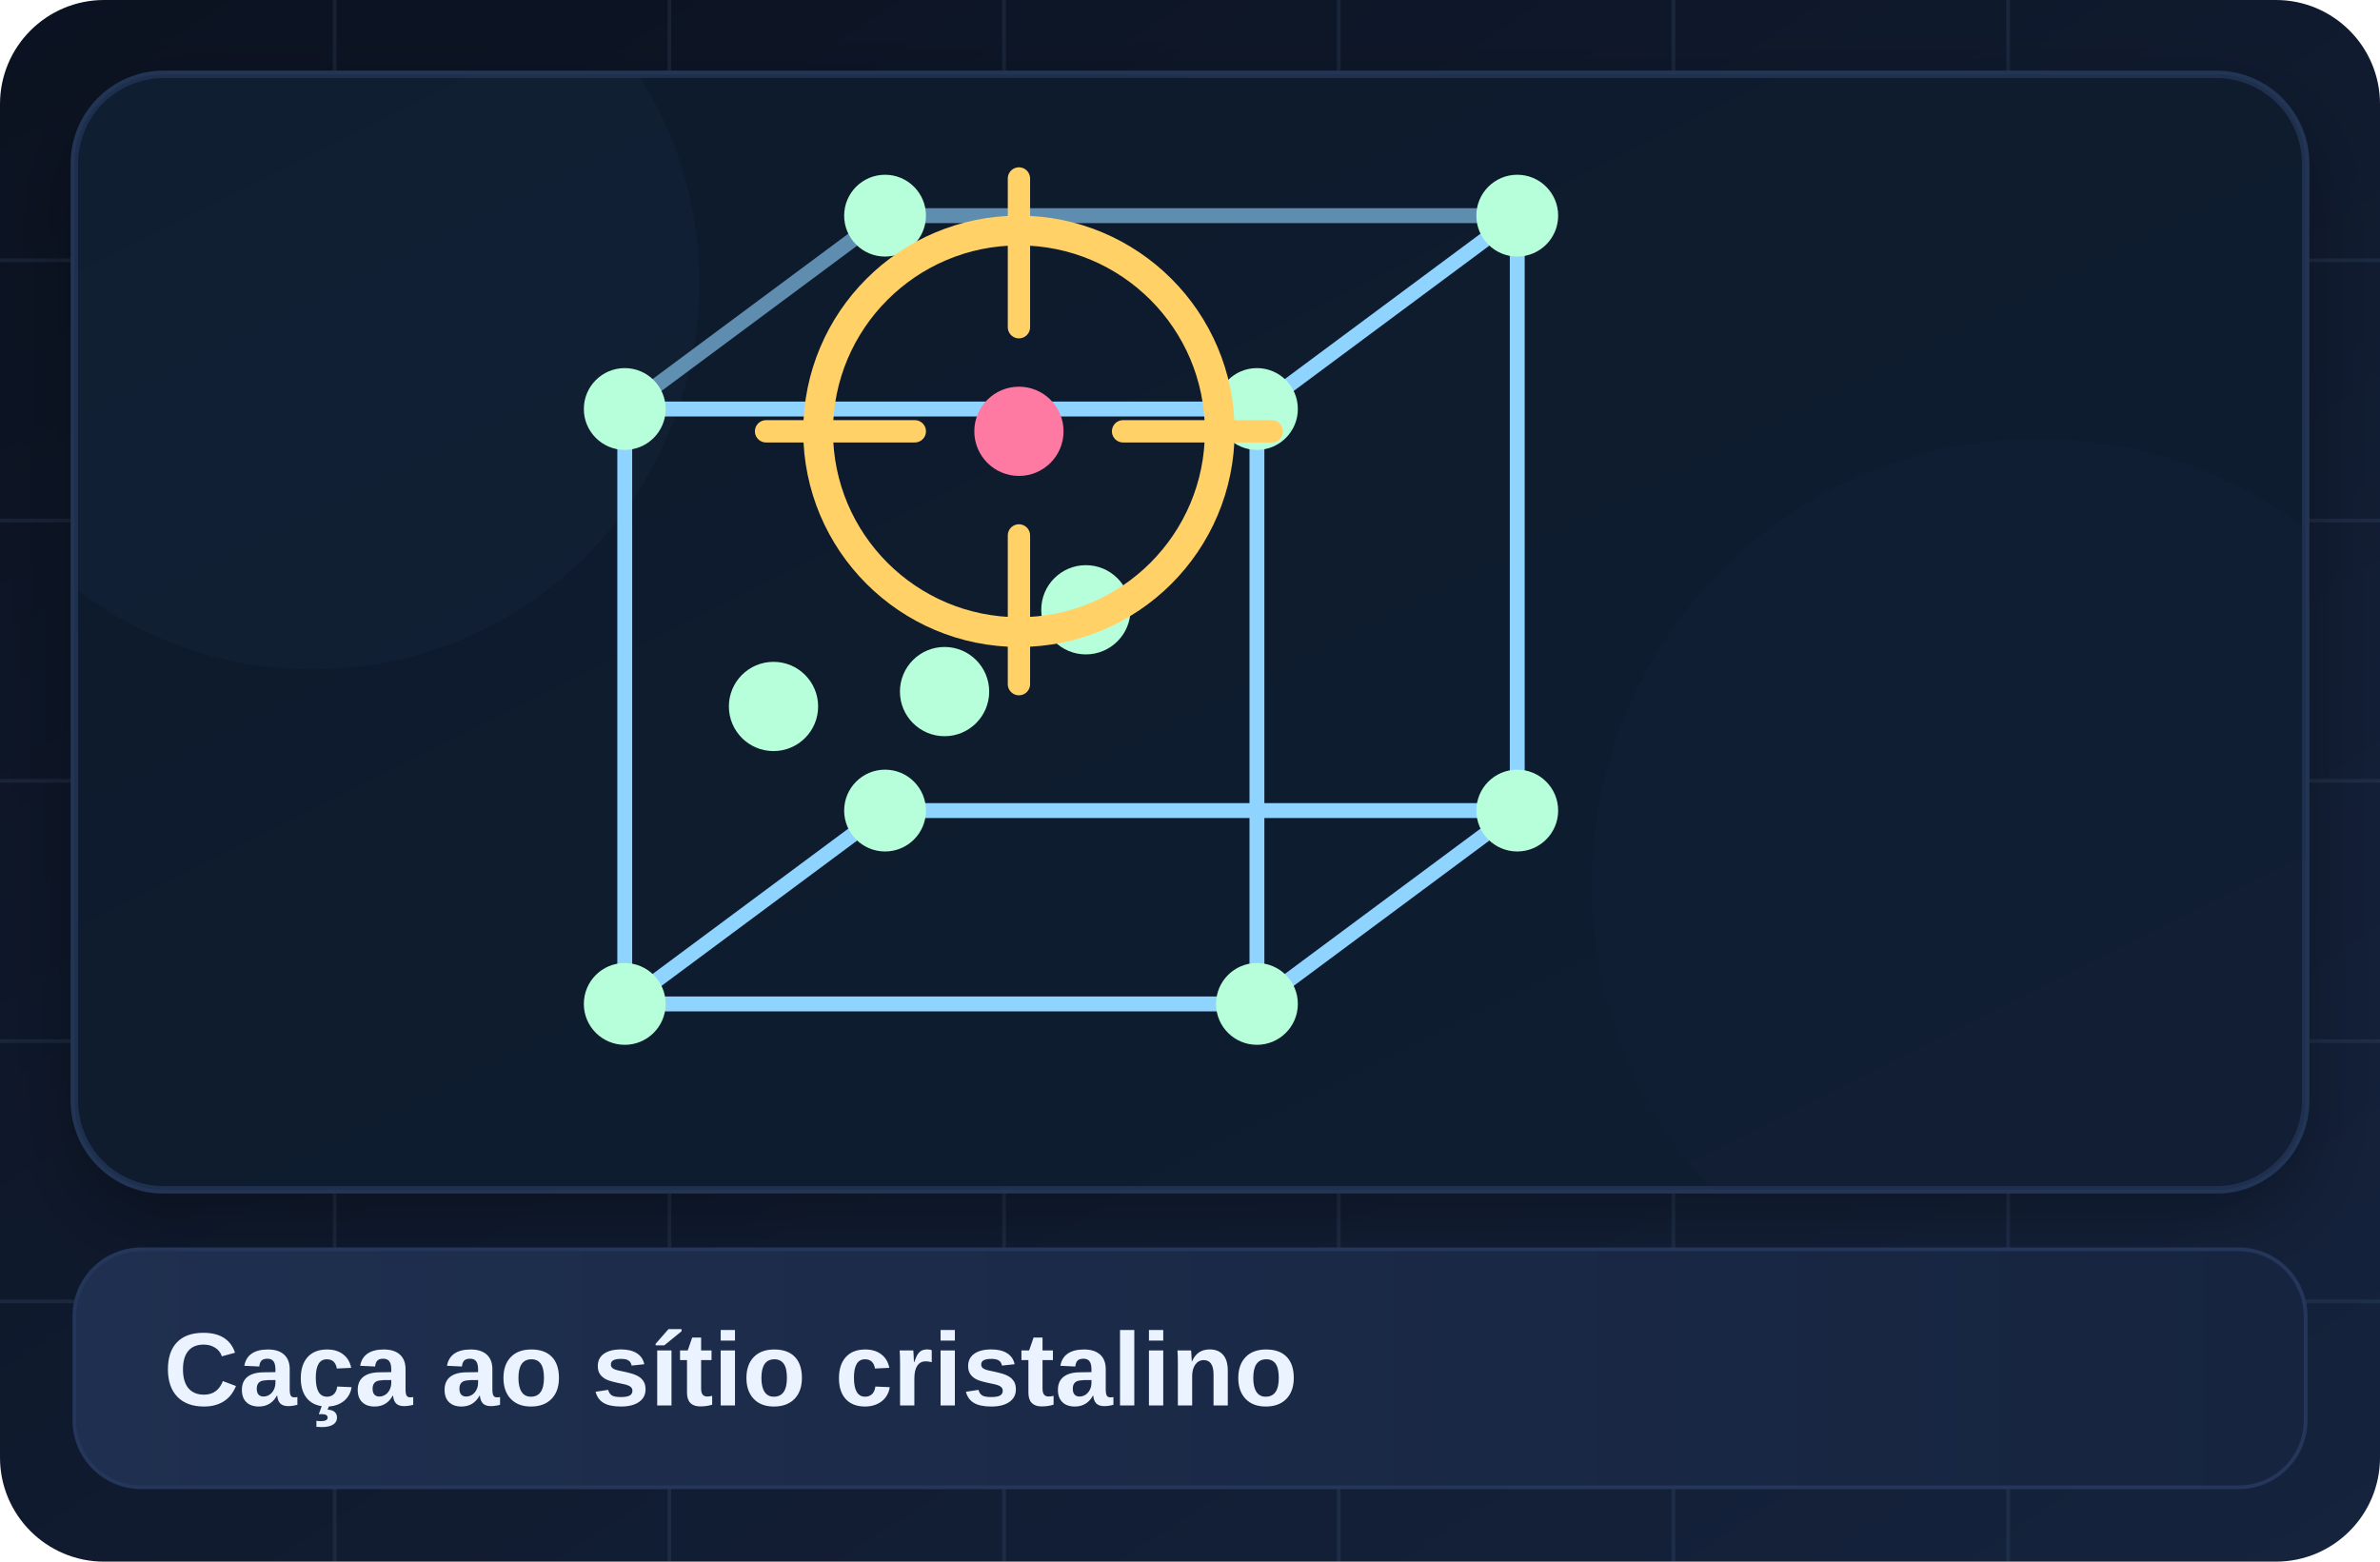
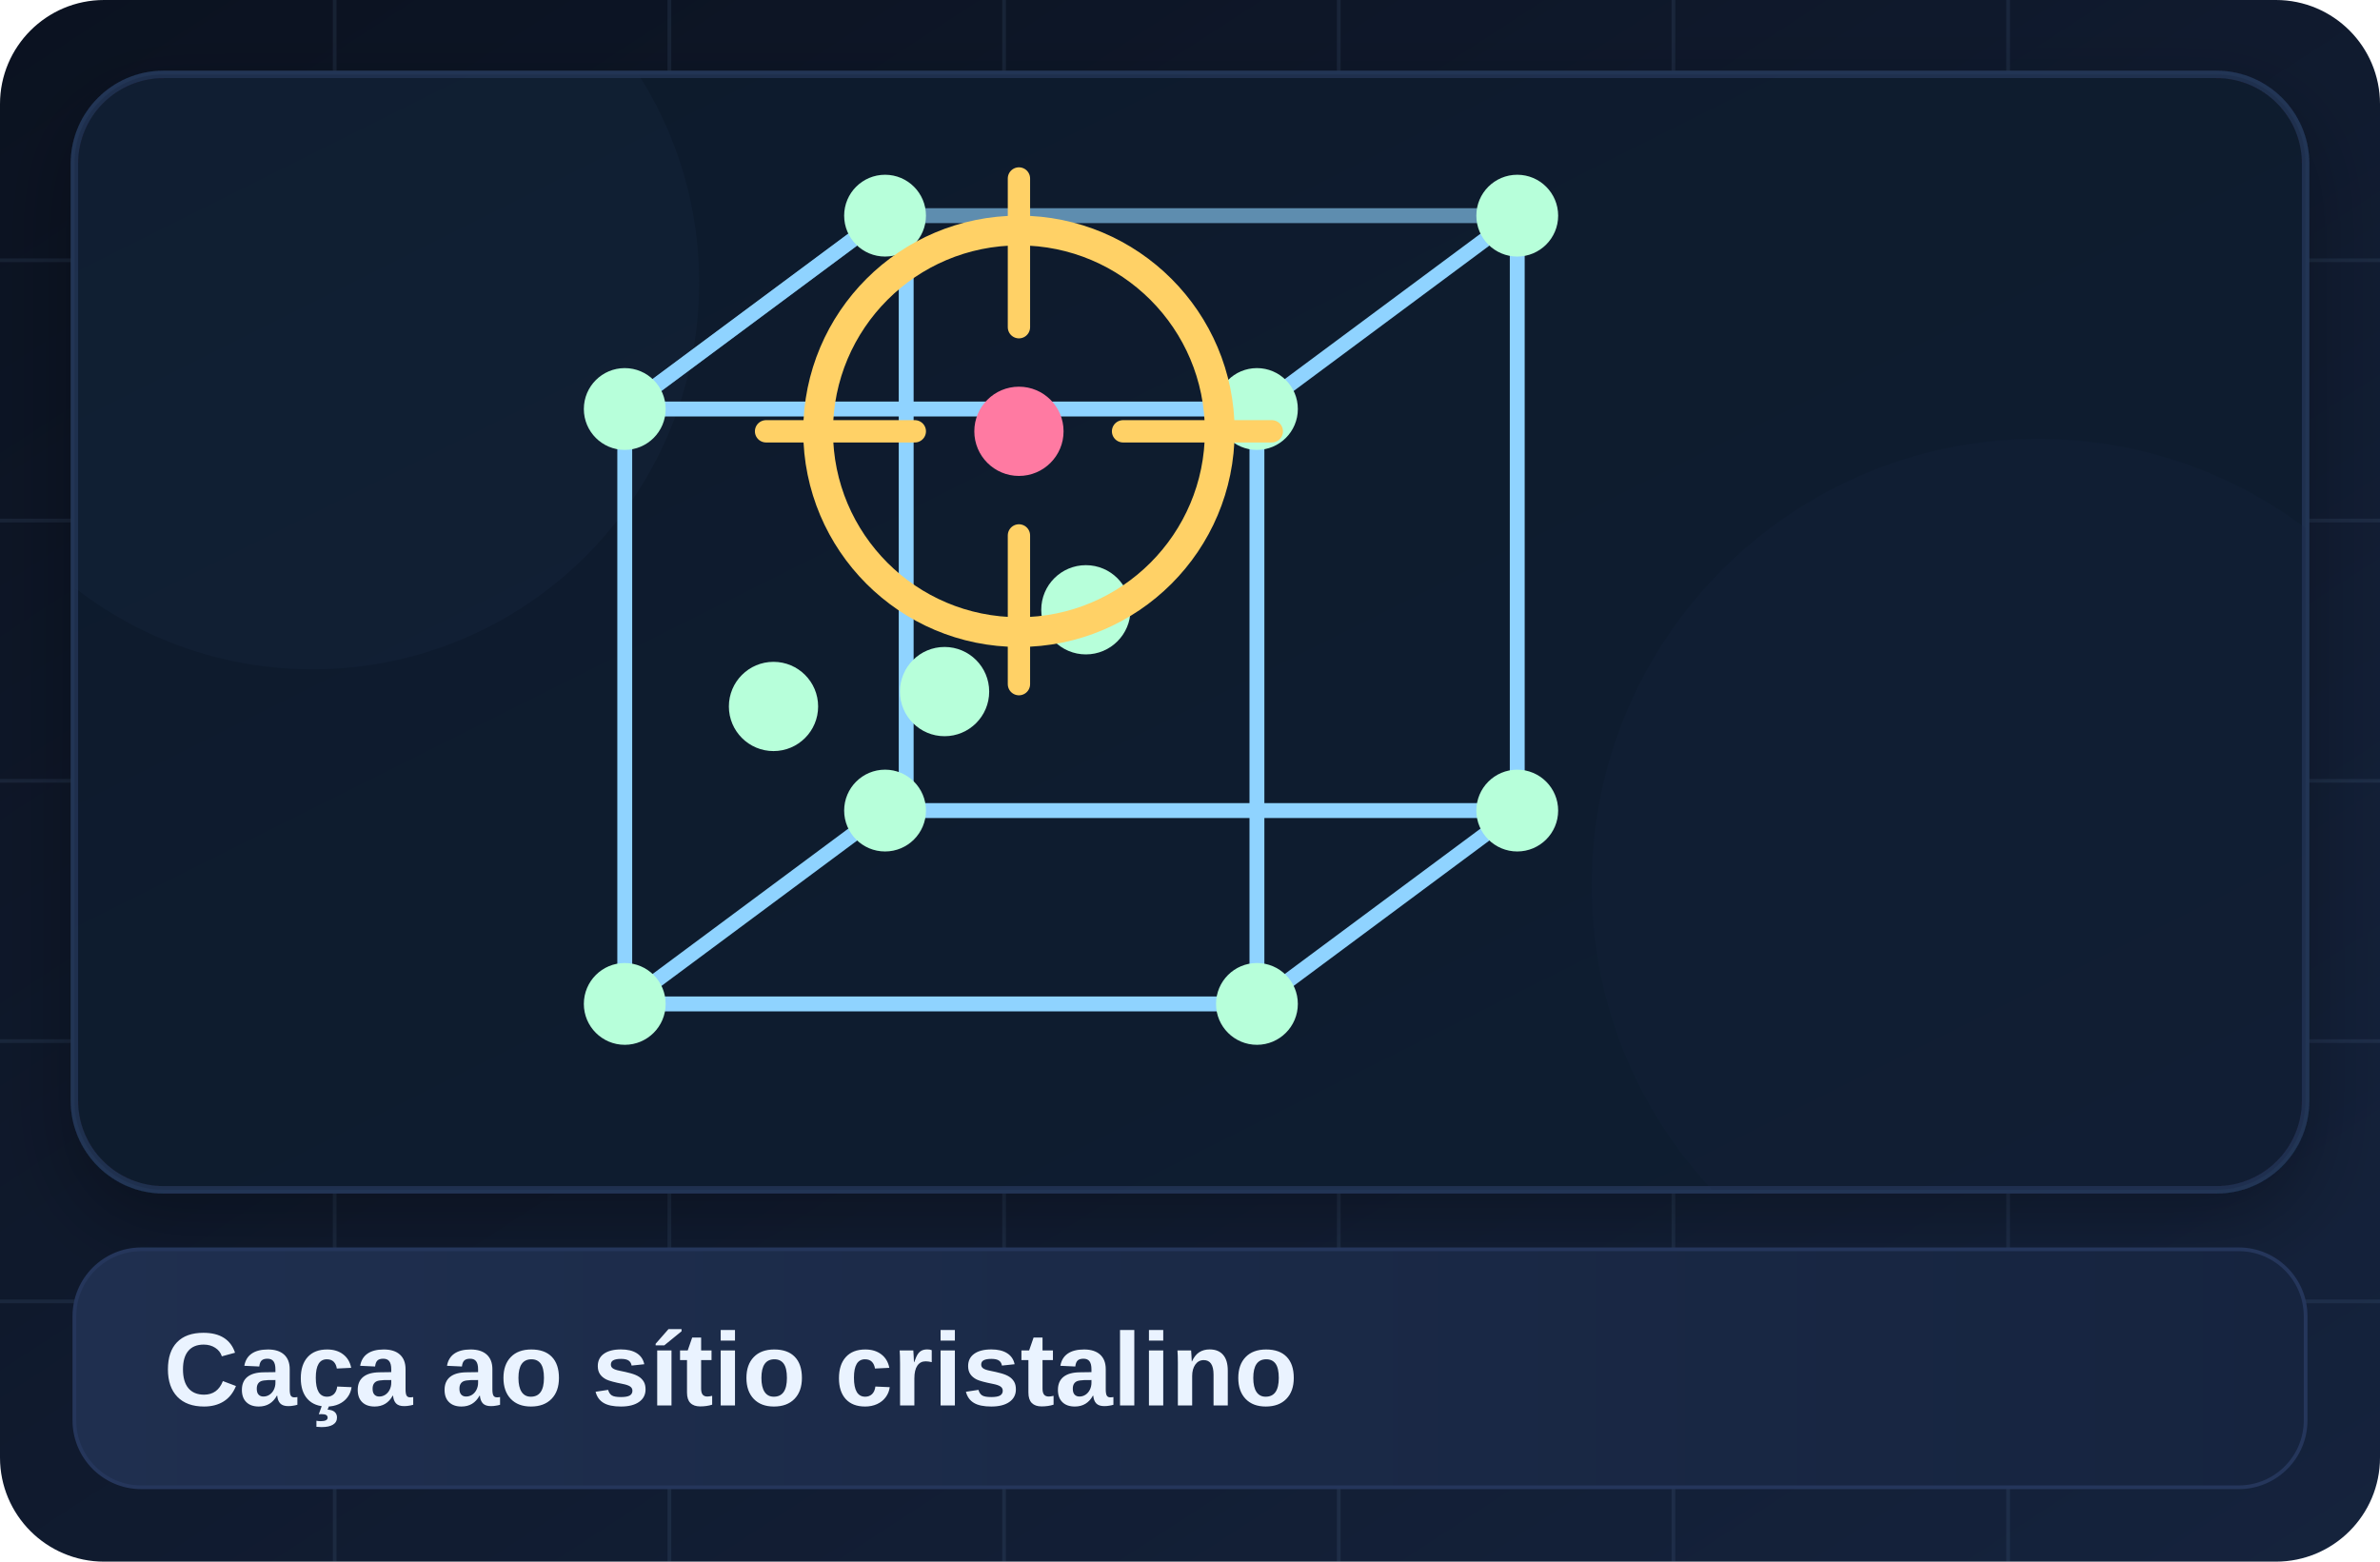
- <svg xmlns="http://www.w3.org/2000/svg" width="640" height="420" viewBox="0 0 640 420" preserveAspectRatio="xMidYMid meet" data-editor-original-width="640" data-editor-original-height="420" style="width: 518.4px; height: 340.2px;">
+ <svg xmlns="http://www.w3.org/2000/svg" width="640" height="420" viewBox="0 0 640 420" preserveAspectRatio="xMidYMid meet" data-editor-original-width="640" data-editor-original-height="420" style="width: 1510.4px; height: 991.2px;">
  <defs>
    <linearGradient id="bg" x1="0" y1="0" x2="1" y2="1" data-layer-name="lineargradient#bg">
      <stop offset="0%" stop-color="#0b1220" data-layer-name="stop 3" />
      <stop offset="100%" stop-color="#15233d" data-layer-name="stop 4" />
    </linearGradient>
    <linearGradient id="bar" x1="0" y1="0" x2="1" y2="0" data-layer-name="lineargradient#bar">
      <stop offset="0%" stop-color="#1f2f4f" data-layer-name="stop 6" />
      <stop offset="100%" stop-color="#16243f" data-layer-name="stop 7" />
    </linearGradient>
    <filter id="shadow" x="-20%" y="-20%" width="140%" height="140%" data-layer-name="filter#shadow">
      <feDropShadow dx="0" dy="8" stdDeviation="10" flood-color="#000" flood-opacity="0.28" data-layer-name="fedropshadow 9" />
    </filter>
    <filter id="softGlow" x="-40%" y="-40%" width="180%" height="180%" data-layer-name="filter#softGlow">
      <feDropShadow dx="0" dy="0" stdDeviation="9" flood-color="#7c5cff" flood-opacity="0.22" data-layer-name="fedropshadow 11" />
    </filter>
    <clipPath id="previewClip" data-layer-name="clippath#previewClip">
      <rect x="20" y="20" width="600" height="300" rx="24" data-layer-name="rect 13" />
    </clipPath>
    <marker id="arr" markerWidth="10" markerHeight="10" refX="8" refY="5" orient="auto" data-layer-name="marker#arr">
      <path d="M0,0 L10,5 L0,10" fill="#ff7aa2" data-layer-name="path 15" />
    </marker>
  </defs>
  <rect width="640" height="420" rx="28" fill="url(#bg)" data-layer-name="rect 16" />
  <g opacity="0.08" stroke="#9cc7ff" stroke-width="1" data-layer-group="1" data-layer-name="g 17">
    <path d="M0 70H640" data-layer-name="path 18" />
    <path d="M0 140H640" data-layer-name="path 19" />
    <path d="M0 210H640" data-layer-name="path 20" />
    <path d="M0 280H640" data-layer-name="path 21" />
    <path d="M0 350H640" data-layer-name="path 22" />
    <path d="M90 0V420" data-layer-name="path 23" />
    <path d="M180 0V420" data-layer-name="path 24" />
    <path d="M270 0V420" data-layer-name="path 25" />
    <path d="M360 0V420" data-layer-name="path 26" />
    <path d="M450 0V420" data-layer-name="path 27" />
    <path d="M540 0V420" data-layer-name="path 28" />
  </g>
  <rect x="20" y="20" width="600" height="300" rx="24" fill="#111b2e" stroke="#223555" stroke-width="2" filter="url(#shadow)" data-layer-name="rect 29" />
  <g clip-path="url(#previewClip)" data-layer-group="1" data-layer-name="g 30">
    <rect x="20" y="20" width="600" height="300" fill="url(#bg)" opacity="0.18" data-layer-name="rect 31" />
    <g opacity="0.16" data-layer-group="1" data-layer-name="g 32">
      <circle cx="84" cy="76" r="104" fill="#233556" data-layer-name="circle 33" />
      <circle cx="548" cy="238" r="120" fill="#172744" data-layer-name="circle 34" />
    </g>
    <g transform="translate(86,38)" data-layer-group="1" data-layer-name="g 35">
      <g stroke="#8fd3ff" stroke-width="4" fill="none" stroke-linecap="round" stroke-linejoin="round" data-layer-group="1" data-layer-name="g 36">
        <path d="M82 232L252 232L252 72L82 72Z" data-layer-name="path 37" />
        <path d="M82 232L152 180L322 180L252 232" data-layer-name="path 38" />
        <path d="M252 72L322 20L322 180" data-layer-name="path 39" />
        <path d="M82 72L152 20L322 20" opacity="0.62" data-layer-name="path 40" />
+         <path d="M252 72L322 20L322 180" data-layer-name="path 39" transform="matrix(1 0 0 1 -164.3202 -4.24486)" />
      </g>
      <g fill="#b7ffda" data-layer-group="1" data-layer-name="g 41">
        <circle cx="82" cy="232" r="11" data-layer-name="circle 42" />
        <circle cx="252" cy="232" r="11" data-layer-name="circle 43" />
        <circle cx="252" cy="72" r="11" data-layer-name="circle 44" />
        <circle cx="82" cy="72" r="11" data-layer-name="circle 45" />
        <circle cx="152" cy="180" r="11" data-layer-name="circle 46" />
        <circle cx="322" cy="180" r="11" data-layer-name="circle 47" />
        <circle cx="322" cy="20" r="11" data-layer-name="circle 48" />
        <circle cx="152" cy="20" r="11" data-layer-name="circle 49" />
        <circle cx="168" cy="148" r="12" data-layer-name="circle 50" />
        <circle cx="206" cy="126" r="12" data-layer-name="circle 51" />
        <circle cx="122" cy="152" r="12" data-layer-name="circle 52" />
      </g>
      <g transform="translate(188,78)" data-layer-group="1" data-layer-name="g 53">
        <circle cx="0" cy="0" r="54" fill="none" stroke="#ffd166" stroke-width="8" data-layer-name="circle 54" />
        <line x1="-68" y1="0" x2="-28" y2="0" stroke="#ffd166" stroke-width="6" stroke-linecap="round" data-layer-name="line 55" />
        <line x1="28" y1="0" x2="68" y2="0" stroke="#ffd166" stroke-width="6" stroke-linecap="round" data-layer-name="line 56" />
        <line x1="0" y1="-68" x2="0" y2="-28" stroke="#ffd166" stroke-width="6" stroke-linecap="round" data-layer-name="line 57" />
        <line x1="0" y1="28" x2="0" y2="68" stroke="#ffd166" stroke-width="6" stroke-linecap="round" data-layer-name="line 58" />
        <circle cx="0" cy="0" r="12" fill="#ff7aa2" data-layer-name="circle 59" />
      </g>
      <g transform="translate(390,34)" data-layer-group="1" data-layer-name="g 60">
        <g fill="#dce9ff" font-family="Manrope, Arial" font-size="18" data-layer-group="1" data-layer-name="g 63">
          
          
          
        </g>
        <g fill="#ffd166" data-layer-group="1" data-layer-name="g 67">
          
        </g>
      </g>
    </g>
  </g>
  <g transform="translate(474,34)" data-layer-group="1" data-layer-name="g 71">
        
        
      </g>
  <rect x="20" y="336" width="600" height="64" rx="18" fill="url(#bar)" stroke="#25365b" data-layer-name="rect 74" />
  <text x="44" y="378" fill="#eaf3ff" font-family="Manrope, Segoe UI, Arial" font-size="28" font-weight="700" data-layer-name="text 75">Caça ao sítio cristalino</text>
</svg>
